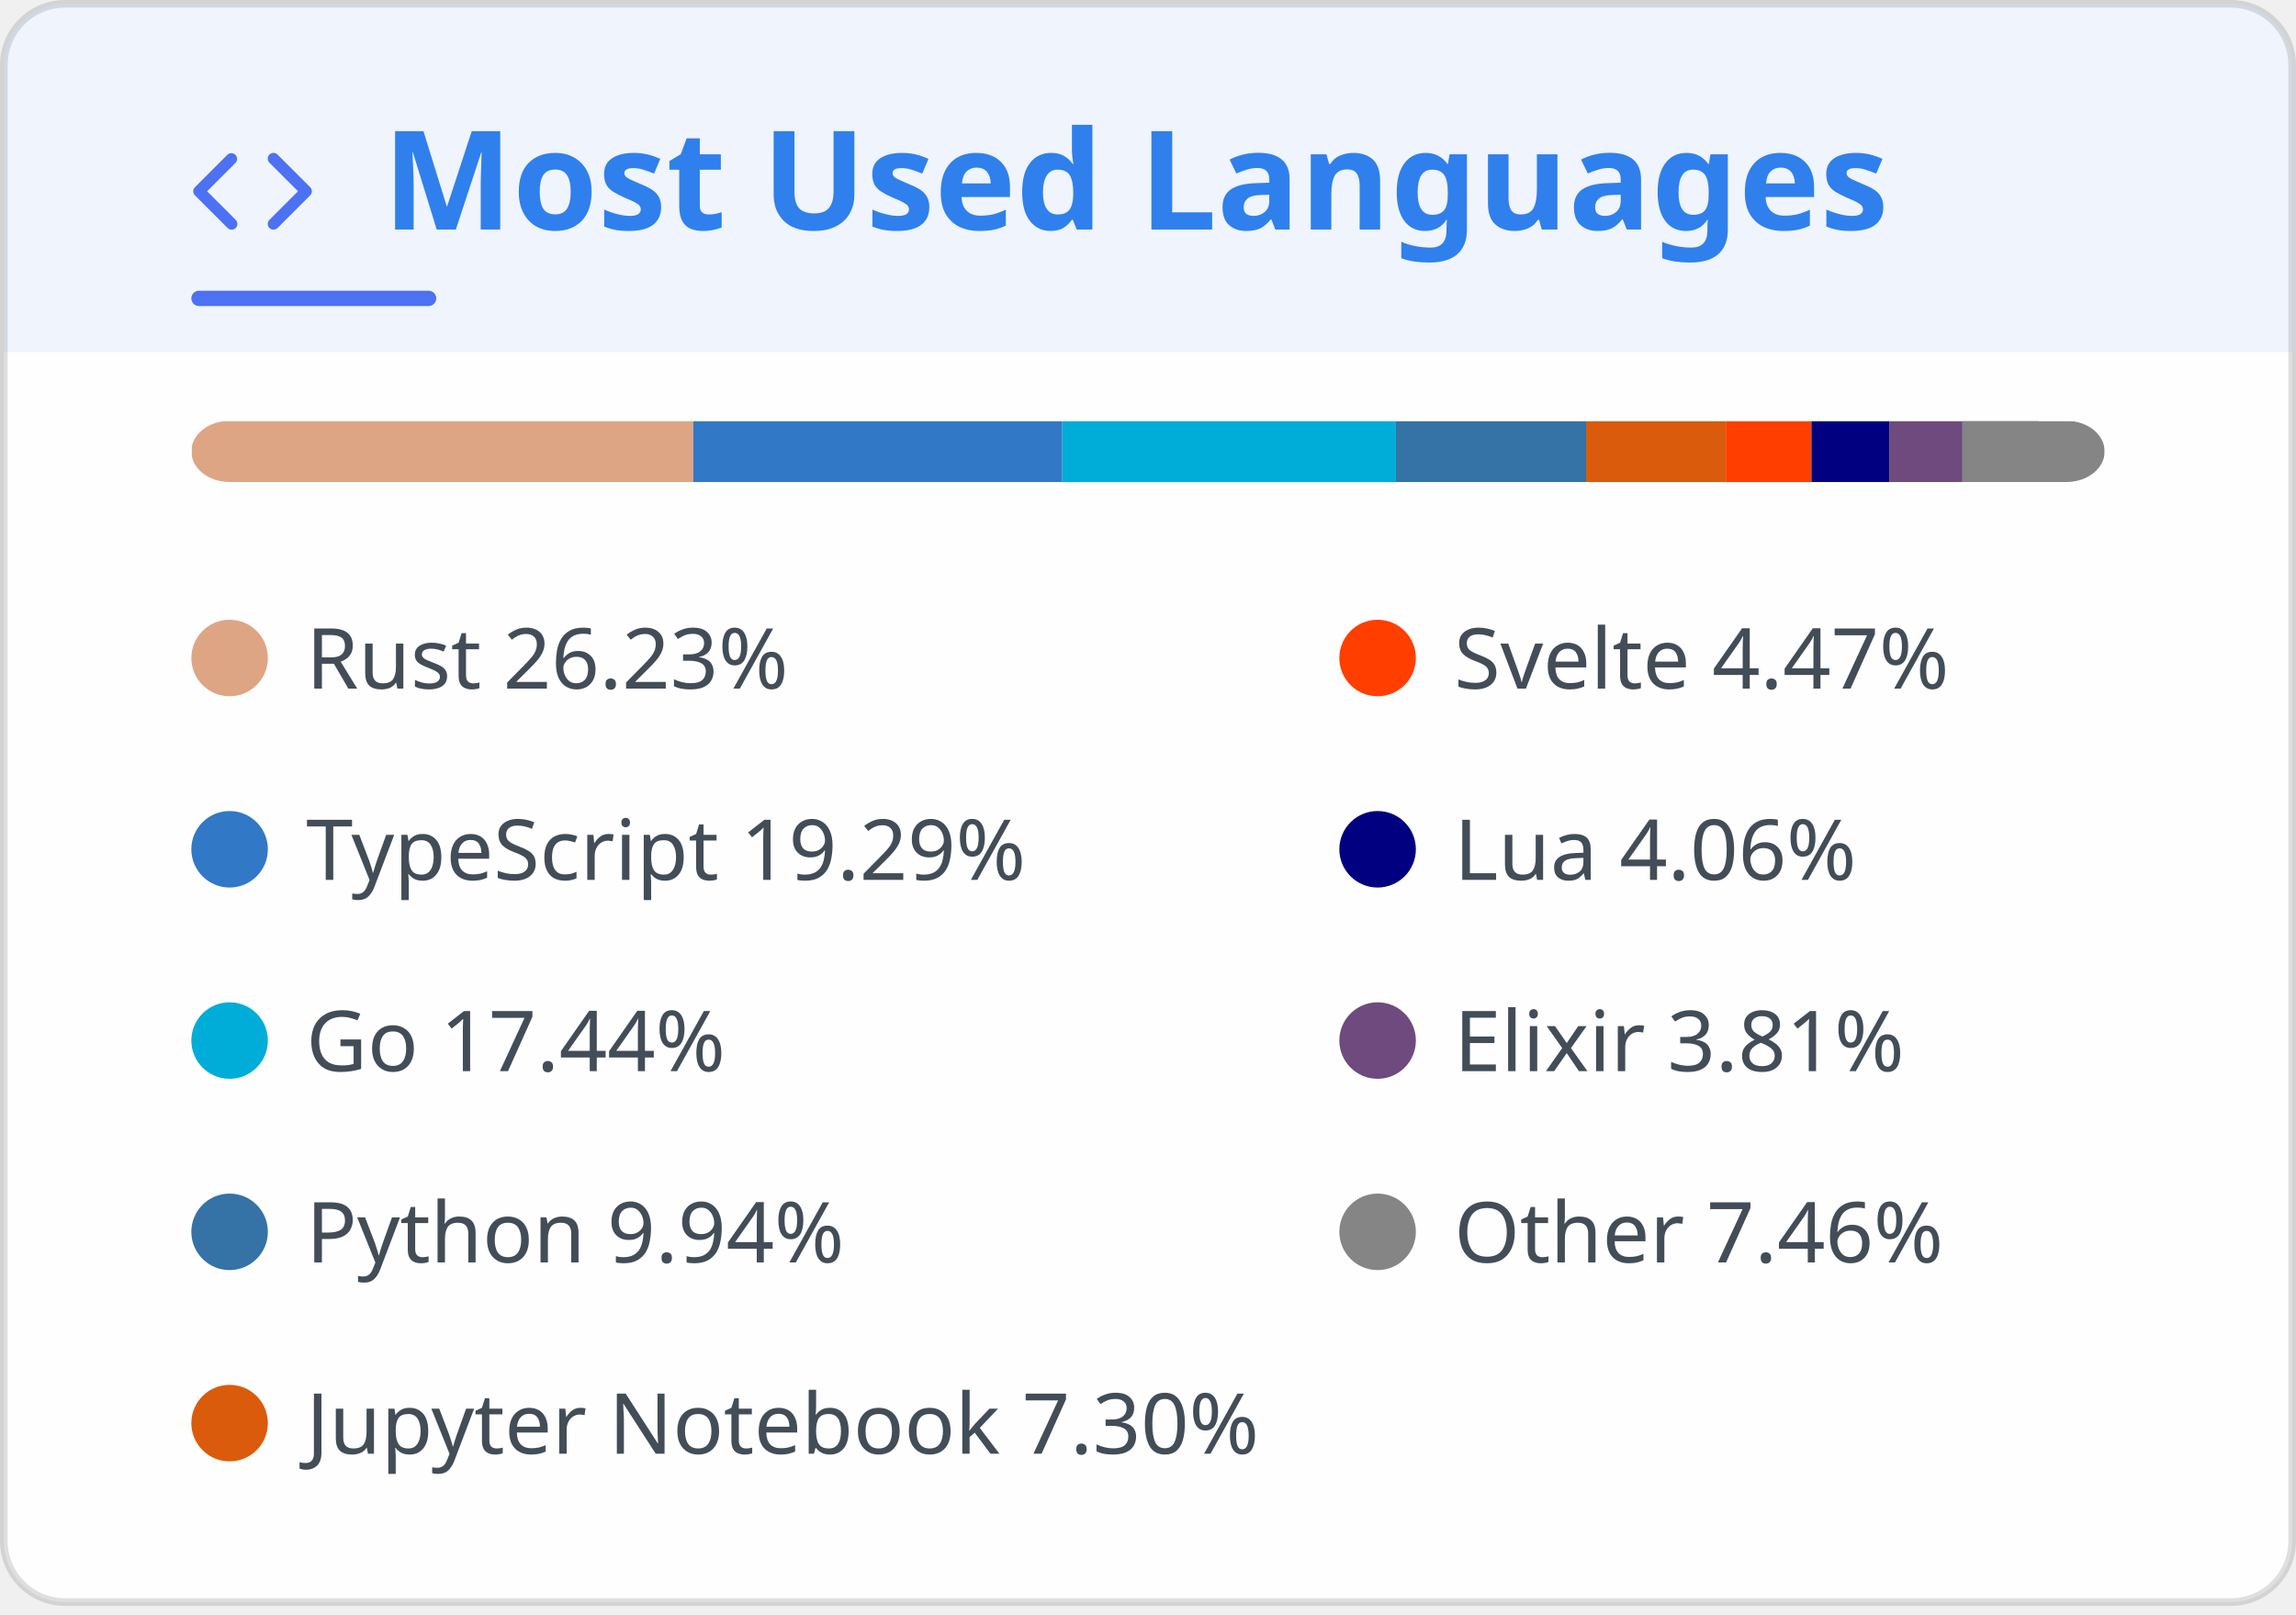
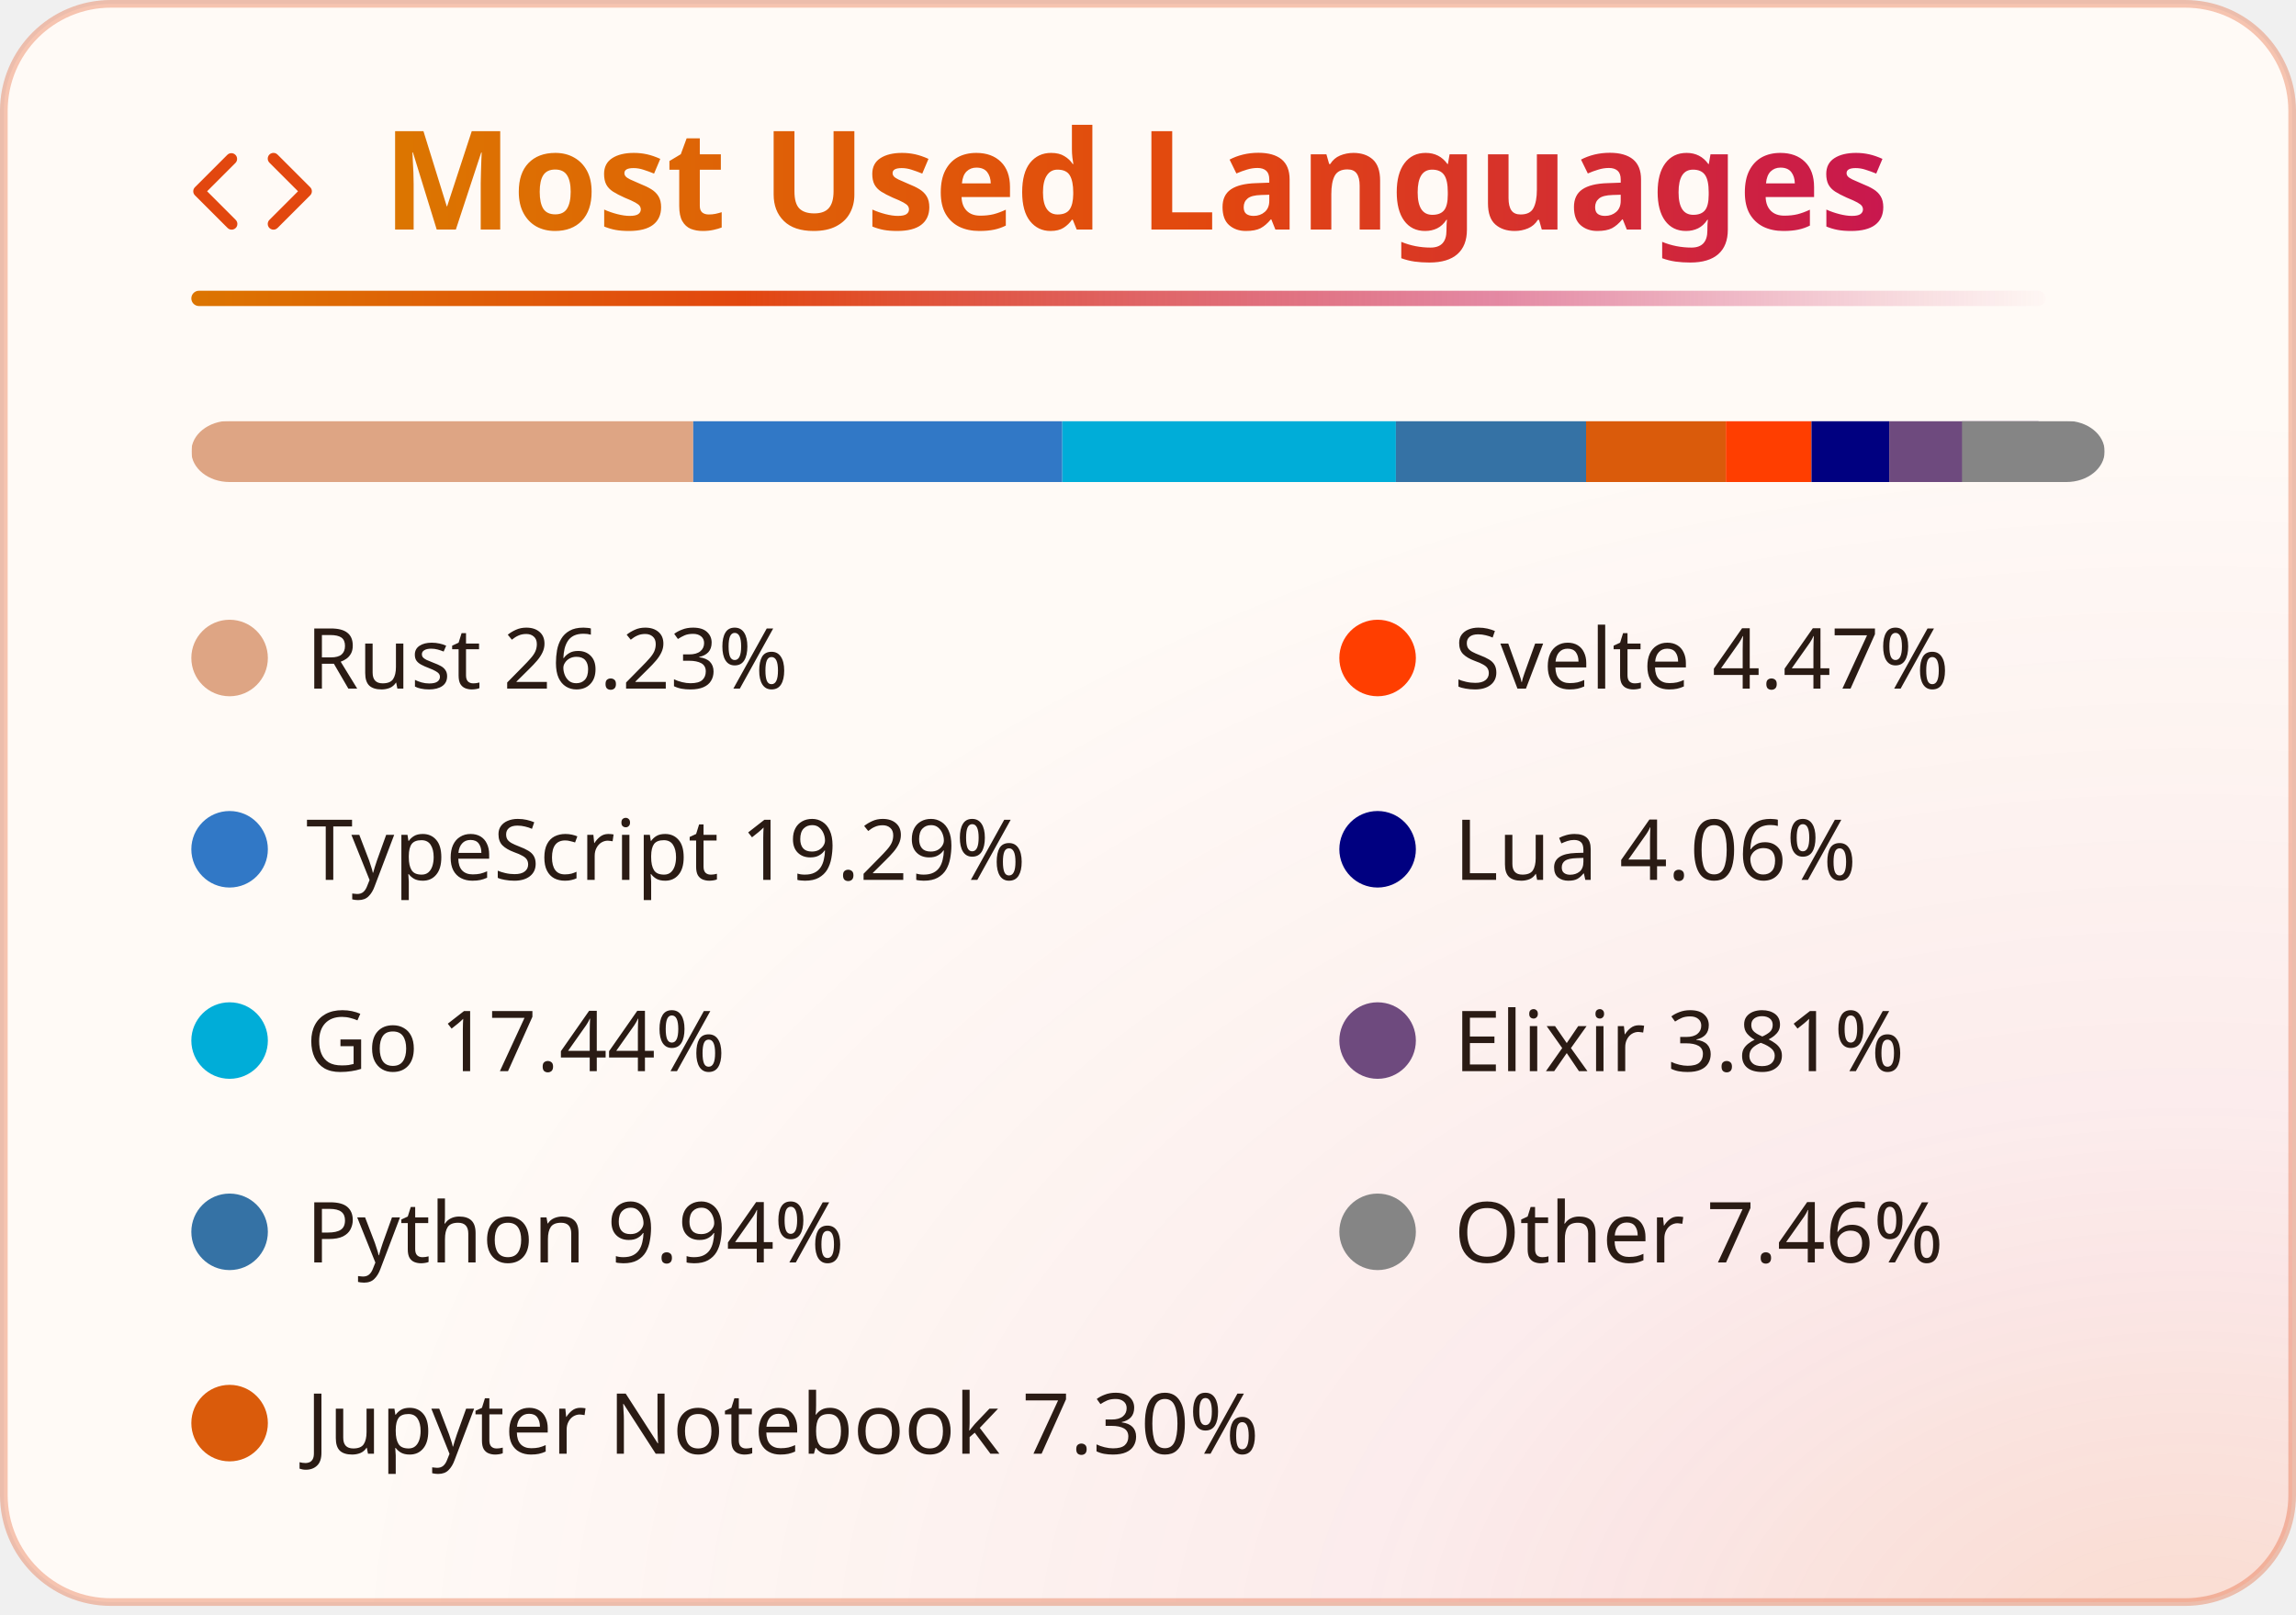
<svg xmlns="http://www.w3.org/2000/svg" width="300" height="211" viewBox="0 0 300 211" fill="none" role="img" aria-labelledby="title-id desc-id">
  <style>
    .header {
      font: 600 18px 'Segoe UI', Ubuntu, "Helvetica Neue", Sans-Serif;
-       fill: #2f80ed;
+       fill: url(#heat);
      animation: fadeInAnimation 0.8s ease-in-out backwards;
    }
    /* The icon reads against the title rather than with it, so it keeps its own color. */
    .title-icon {
-       fill: #4c71f2;
+       fill: #e2470f;
      animation: fadeInAnimation 0.8s ease-in-out backwards;
    }
    .title-accent {
-       fill: #4c71f2;
-       animation: fadeInAnimation 0.8s ease-in-out backwards;
-     }
-     .title-band {
-       fill: #2f80ed;
-       opacity: 0.08;
+       transform-box: fill-box;
+       transform-origin: left center;
+       animation: trailAnimation 0.9s cubic-bezier(0.2, 0.7, 0.2, 1) 0.2s backwards;
    }
    @supports(-moz-appearance: auto) {
      /* Selector detects Firefox */
      .header {
        font-size: 15.5px;
      }
    }
    @keyframes slideInAnimation {
      from {
        width: 0;
      }
      to {
        width: calc(100%-100px);
      }
    }
    @keyframes growWidthAnimation {
      from {
        width: 0;
      }
      to {
        width: 100%;
      }
    }
    .stat {
      font: 400 14px 'Segoe UI', Ubuntu, "Helvetica Neue", Sans-Serif;
-       fill: #434d58;
+       fill: #2a1b14;
    }
    @supports(-moz-appearance: auto) {
      /* Selector detects Firefox */
      .stat {
        font-size: 12px;
      }
    }
    .bold {
      font-weight: 600;
    }
    .lang-name {
      font: 400 11px 'Segoe UI', Ubuntu, "Helvetica Neue", Sans-Serif;
-       fill: #434d58;
+       fill: #2a1b14;
    }
    .stagger {
      animation: fadeInAnimation 0.3s ease-in-out backwards;
    }
    #rect-mask rect {
      animation: slideInAnimation 1s ease-in-out backwards;
    }
    .lang-progress {
      animation: growWidthAnimation 0.6s ease-in-out backwards;
    }
    .progress-background {
      fill: #ddd;
    }
+     .lang-tip {
+       animation: fadeInAnimation 0.4s ease-in-out backwards;
+     }
    /* Animations */
    @keyframes scaleInAnimation {
      from {
        transform: translate(-5px, 5px) scale(0);
      }
      to {
        transform: translate(-5px, 5px) scale(1);
      }
    }
    @keyframes fadeInAnimation {
      from {
        opacity: 0;
      }
      to {
        opacity: 1;
+       }
+     }
+     @keyframes trailAnimation {
+       from {
+         transform: scaleX(0);
      }
    }
    @media (prefers-reduced-motion: reduce) {
      * {
        animation-duration: 0s !important;
        animation-delay: 0s !important;
      }
    }
  </style>
-   <rect data-testid="card-bg" class="card-bg" x="0.5" y="0.5" rx="8" height="99%" stroke="#0000001f" width="299" fill="#fffefe" stroke-opacity="1" />
-   <path data-testid="title-band" class="title-band" d="M0.5 8.5a8 8 0 0 1 8 -8h283a8 8 0 0 1 8 8v37.5h-299z" />
+   <defs>
+     <linearGradient id="heat" x1="0" y1="0" x2="1" y2="0">
+       <stop offset="0" class="heat-0" stop-color="#dc7600" />
+       <stop offset="0.55" class="heat-1" stop-color="#e2470f" />
+       <stop offset="1" class="heat-2" stop-color="#c8174f" />
+     </linearGradient>
+     <linearGradient id="heat-ring" x1="0" y1="1" x2="1" y2="0">
+       <stop offset="0" class="heat-0" stop-color="#dc7600" />
+       <stop offset="0.55" class="heat-1" stop-color="#e2470f" />
+       <stop offset="1" class="heat-2" stop-color="#c8174f" />
+     </linearGradient>
+     <linearGradient id="heat-trail" x1="0" y1="0" x2="1" y2="0">
+       <stop offset="0" class="heat-0" stop-color="#dc7600" />
+       <stop offset="0.3" class="heat-1" stop-color="#e2470f" />
+       <stop offset="0.7" class="heat-2" stop-color="#c8174f" stop-opacity="0.5" />
+       <stop offset="1" class="heat-2" stop-color="#c8174f" stop-opacity="0" />
+     </linearGradient>
+     <radialGradient id="heat-glow" cx="0.95" cy="1.05" r="0.8">
+       <stop offset="0" class="glow-core" stop-color="#e2470f" stop-opacity="0.17" />
+       <stop offset="0.45" class="glow-edge" stop-color="#c8174f" stop-opacity="0.06" />
+       <stop offset="1" class="heat-2" stop-color="#c8174f" stop-opacity="0" />
+     </radialGradient>
+     <filter id="heat-bloom" x="-50%" y="-50%" width="200%" height="200%">
+       <feGaussianBlur stdDeviation="3.5" result="bloom" />
+       <feMerge>
+         <feMergeNode in="bloom" />
+         <feMergeNode in="SourceGraphic" />
+       </feMerge>
+     </filter>
+   </defs>
+   <rect data-testid="card-bg" class="card-bg" x="0.5" y="0.5" rx="14" height="99%" width="299" stroke="#e2470f4d" fill="#fffaf6" stroke-opacity="1" />
+   <rect data-testid="card-glow" x="0.5" y="0.5" rx="14" height="99%" width="299" fill="url(#heat-glow)" />
  <g data-testid="card-title" transform="translate(25, 30)">
    <g>
      <svg class="title-icon" x="0" y="-13" viewBox="0 0 16 16" version="1.1" width="16" height="16">
        <path d="M4.72 3.22a.75.75 0 0 1 1.06 1.06L2.06 8l3.72 3.72a.75.75 0 1 1-1.06 1.06L.47 8.53a.75.75 0 0 1 0-1.06Zm6.56 0a.75.75 0 1 0-1.06 1.06L13.94 8l-3.72 3.72a.75.75 0 1 0 1.06 1.06l4.25-4.25a.75.75 0 0 0 0-1.06Z" />
      </svg>
    </g>
    <g transform="translate(25, 0)">
      <text x="0" y="0" class="header" data-testid="header">Most Used Languages</text>
    </g>
-     <rect data-testid="title-accent" class="title-accent" x="0" y="8" width="32" height="2" rx="1" />
+     <rect data-testid="title-accent" class="title-accent" x="0" y="8" width="242.3" height="2" rx="1" fill="url(#heat-trail)" />
  </g>
  <g data-testid="main-card-body" transform="translate(0, 55)">
    <svg data-testid="lang-items" x="25">
      <mask id="rect-mask">
        <rect x="0" y="0" width="250" height="8" fill="white" rx="5" />
      </mask>
      <rect mask="url(#rect-mask)" data-testid="lang-progress" x="0" y="0" width="65.58" height="8" fill="#dea584" />
      <rect mask="url(#rect-mask)" data-testid="lang-progress" x="65.58" y="0" width="48.22" height="8" fill="#3178c6" />
      <rect mask="url(#rect-mask)" data-testid="lang-progress" x="113.8" y="0" width="43.59" height="8" fill="#00ADD8" />
      <rect mask="url(#rect-mask)" data-testid="lang-progress" x="157.39" y="0" width="24.85" height="8" fill="#3572A5" />
      <rect mask="url(#rect-mask)" data-testid="lang-progress" x="182.24" y="0" width="18.26" height="8" fill="#DA5B0B" />
      <rect mask="url(#rect-mask)" data-testid="lang-progress" x="200.5" y="0" width="11.19" height="8" fill="#ff3e00" />
      <rect mask="url(#rect-mask)" data-testid="lang-progress" x="211.69" y="0" width="10.16" height="8" fill="#000080" />
      <rect mask="url(#rect-mask)" data-testid="lang-progress" x="221.85" y="0" width="19.51" height="8" fill="#6e4a7e" />
      <rect mask="url(#rect-mask)" data-testid="lang-progress" x="231.36" y="0" width="18.64" height="8" fill="#858585" />
      <g transform="translate(0, 25)">
        <g>
          <g>
            <g class="stagger" style="animation-delay: 450ms">
              <circle cx="5" cy="6" r="5" fill="#dea584" />
              <text data-testid="lang-name" x="15" y="10" class="lang-name">Rust 26.23%</text>
            </g>
          </g>
          <g transform="translate(0, 25)">
            <g class="stagger" style="animation-delay: 600ms">
              <circle cx="5" cy="6" r="5" fill="#3178c6" />
              <text data-testid="lang-name" x="15" y="10" class="lang-name">TypeScript 19.29%</text>
            </g>
          </g>
          <g transform="translate(0, 50)">
            <g class="stagger" style="animation-delay: 750ms">
              <circle cx="5" cy="6" r="5" fill="#00ADD8" />
              <text data-testid="lang-name" x="15" y="10" class="lang-name">Go 17.44%</text>
            </g>
          </g>
          <g transform="translate(0, 75)">
            <g class="stagger" style="animation-delay: 900ms">
              <circle cx="5" cy="6" r="5" fill="#3572A5" />
              <text data-testid="lang-name" x="15" y="10" class="lang-name">Python 9.94%</text>
            </g>
          </g>
          <g transform="translate(0, 100)">
            <g class="stagger" style="animation-delay: 1050ms">
              <circle cx="5" cy="6" r="5" fill="#DA5B0B" />
              <text data-testid="lang-name" x="15" y="10" class="lang-name">Jupyter Notebook 7.30%</text>
            </g>
          </g>
        </g>
        <g transform="translate(150, 0)">
          <g>
            <g class="stagger" style="animation-delay: 450ms">
              <circle cx="5" cy="6" r="5" fill="#ff3e00" />
              <text data-testid="lang-name" x="15" y="10" class="lang-name">Svelte 4.47%</text>
            </g>
          </g>
          <g transform="translate(0, 25)">
            <g class="stagger" style="animation-delay: 600ms">
              <circle cx="5" cy="6" r="5" fill="#000080" />
              <text data-testid="lang-name" x="15" y="10" class="lang-name">Lua 4.06%</text>
            </g>
          </g>
          <g transform="translate(0, 50)">
            <g class="stagger" style="animation-delay: 750ms">
              <circle cx="5" cy="6" r="5" fill="#6e4a7e" />
              <text data-testid="lang-name" x="15" y="10" class="lang-name">Elixir 3.81%</text>
            </g>
          </g>
          <g transform="translate(0, 75)">
            <g class="stagger" style="animation-delay: 900ms">
              <circle cx="5" cy="6" r="5" fill="#858585" />
              <text data-testid="lang-name" x="15" y="10" class="lang-name">Other 7.46%</text>
            </g>
          </g>
        </g>
      </g>
    </svg>
  </g>
</svg>
